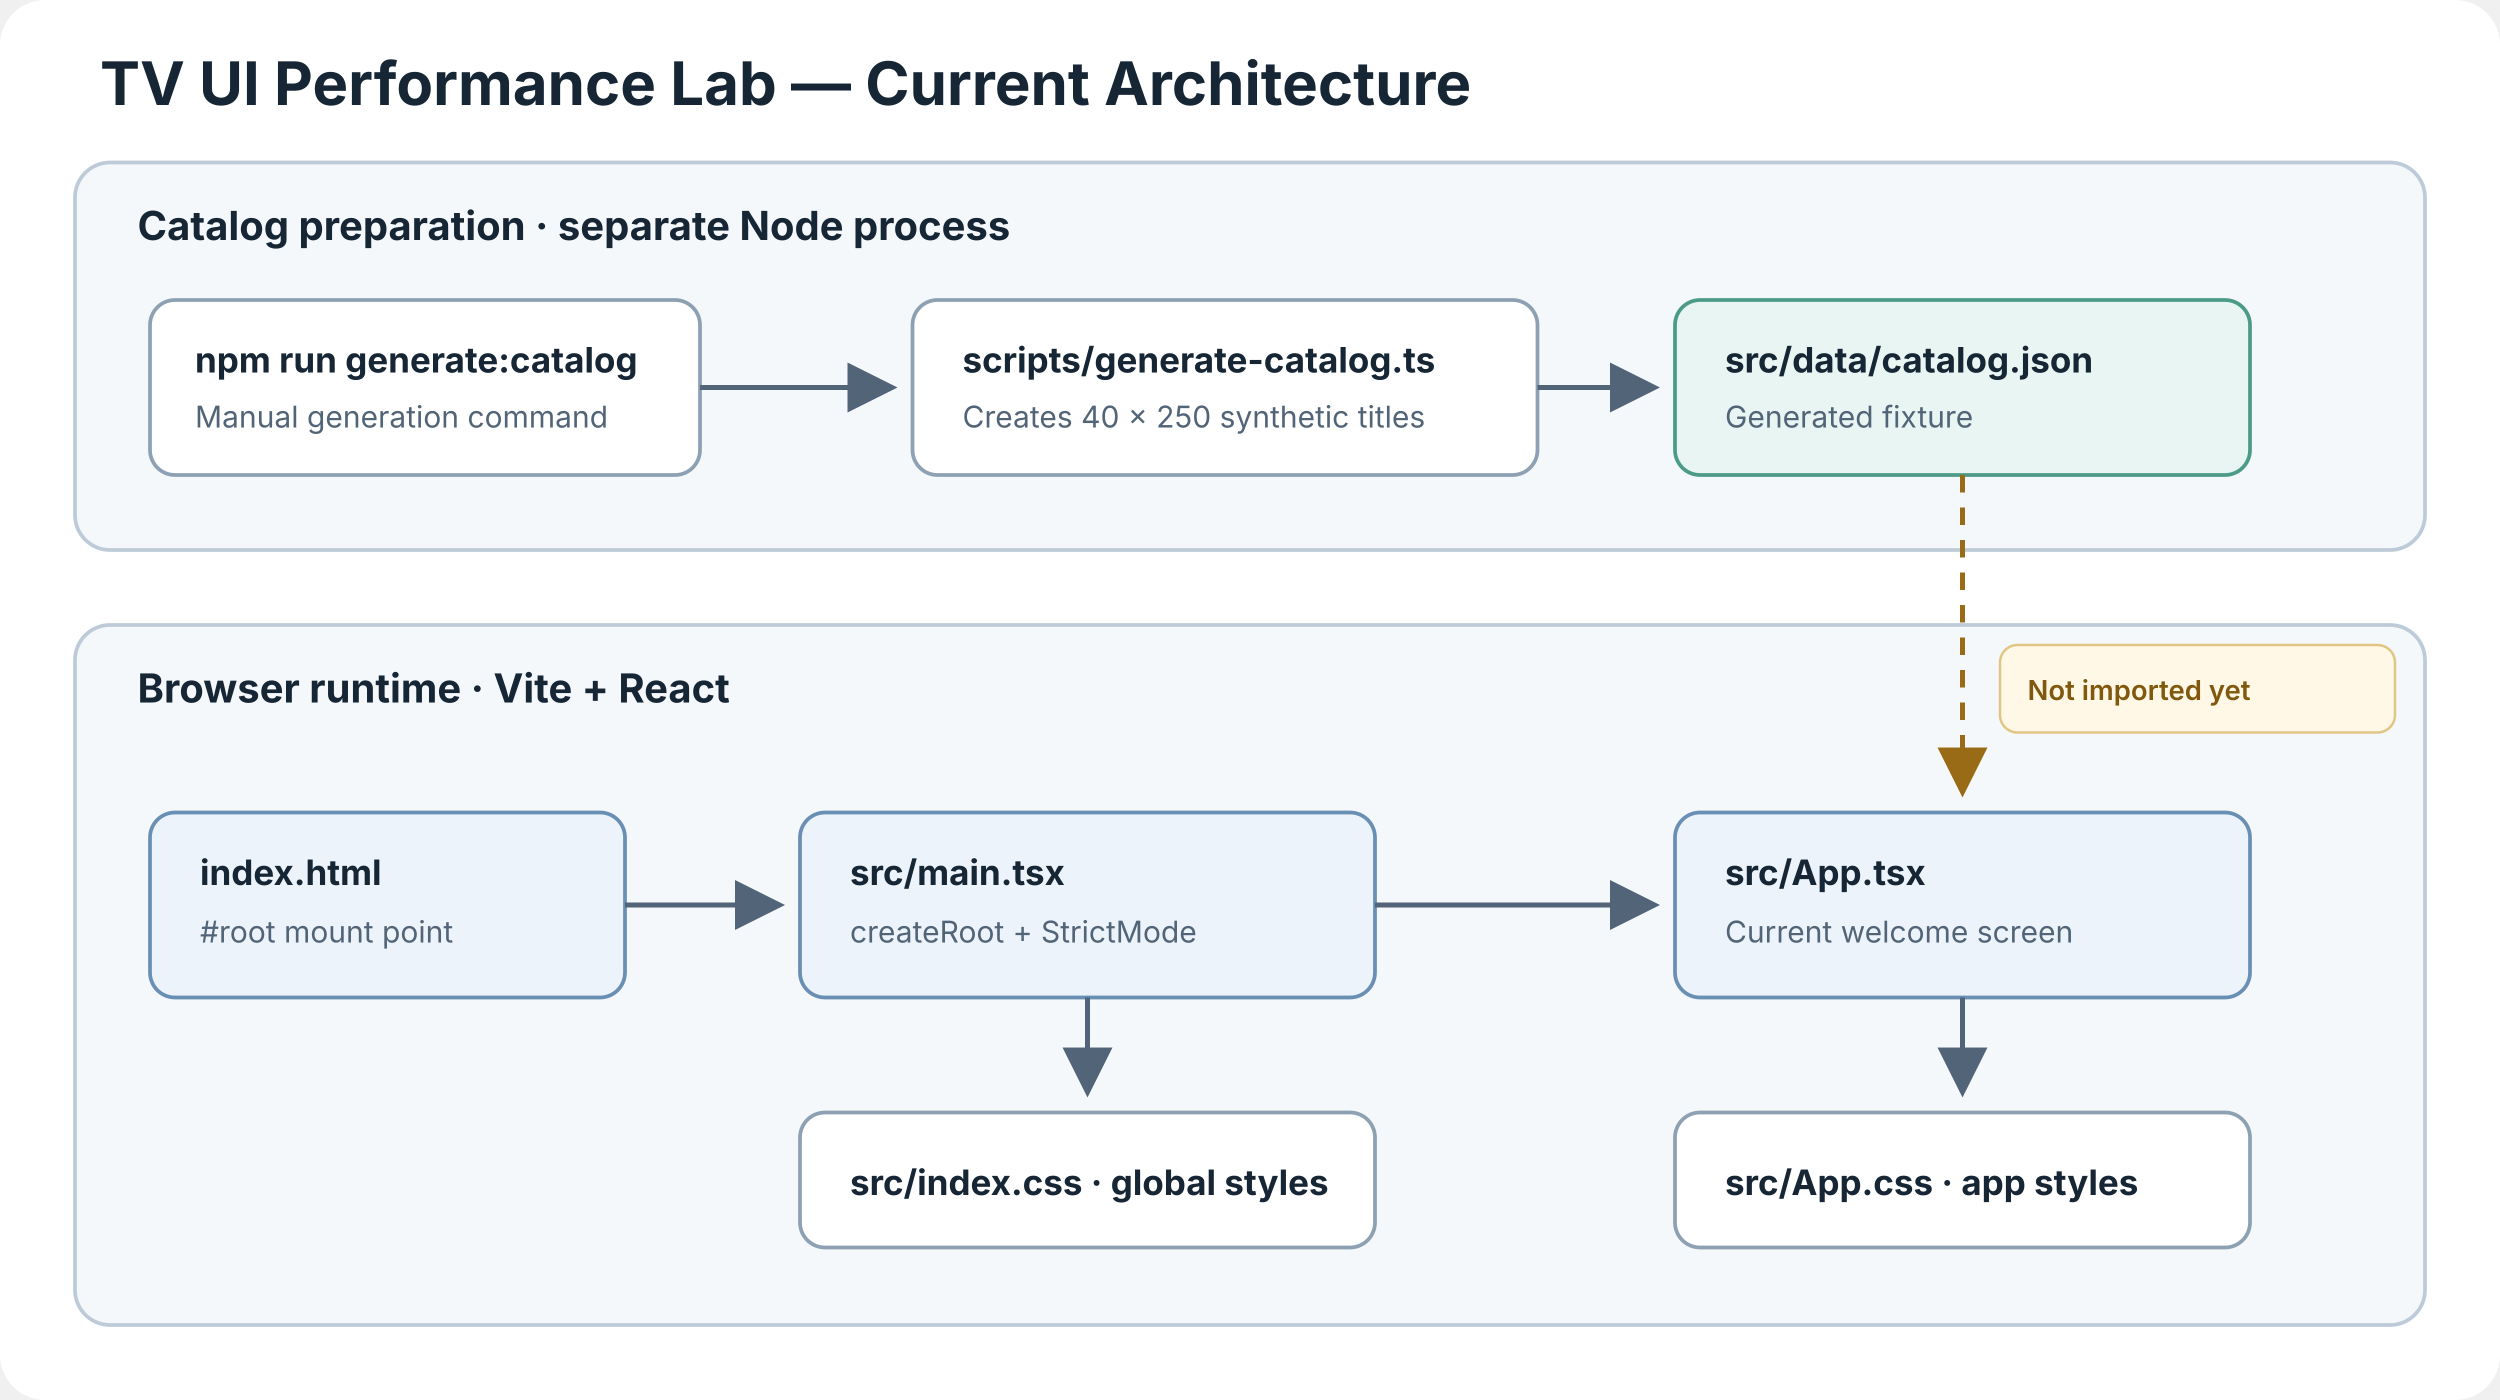
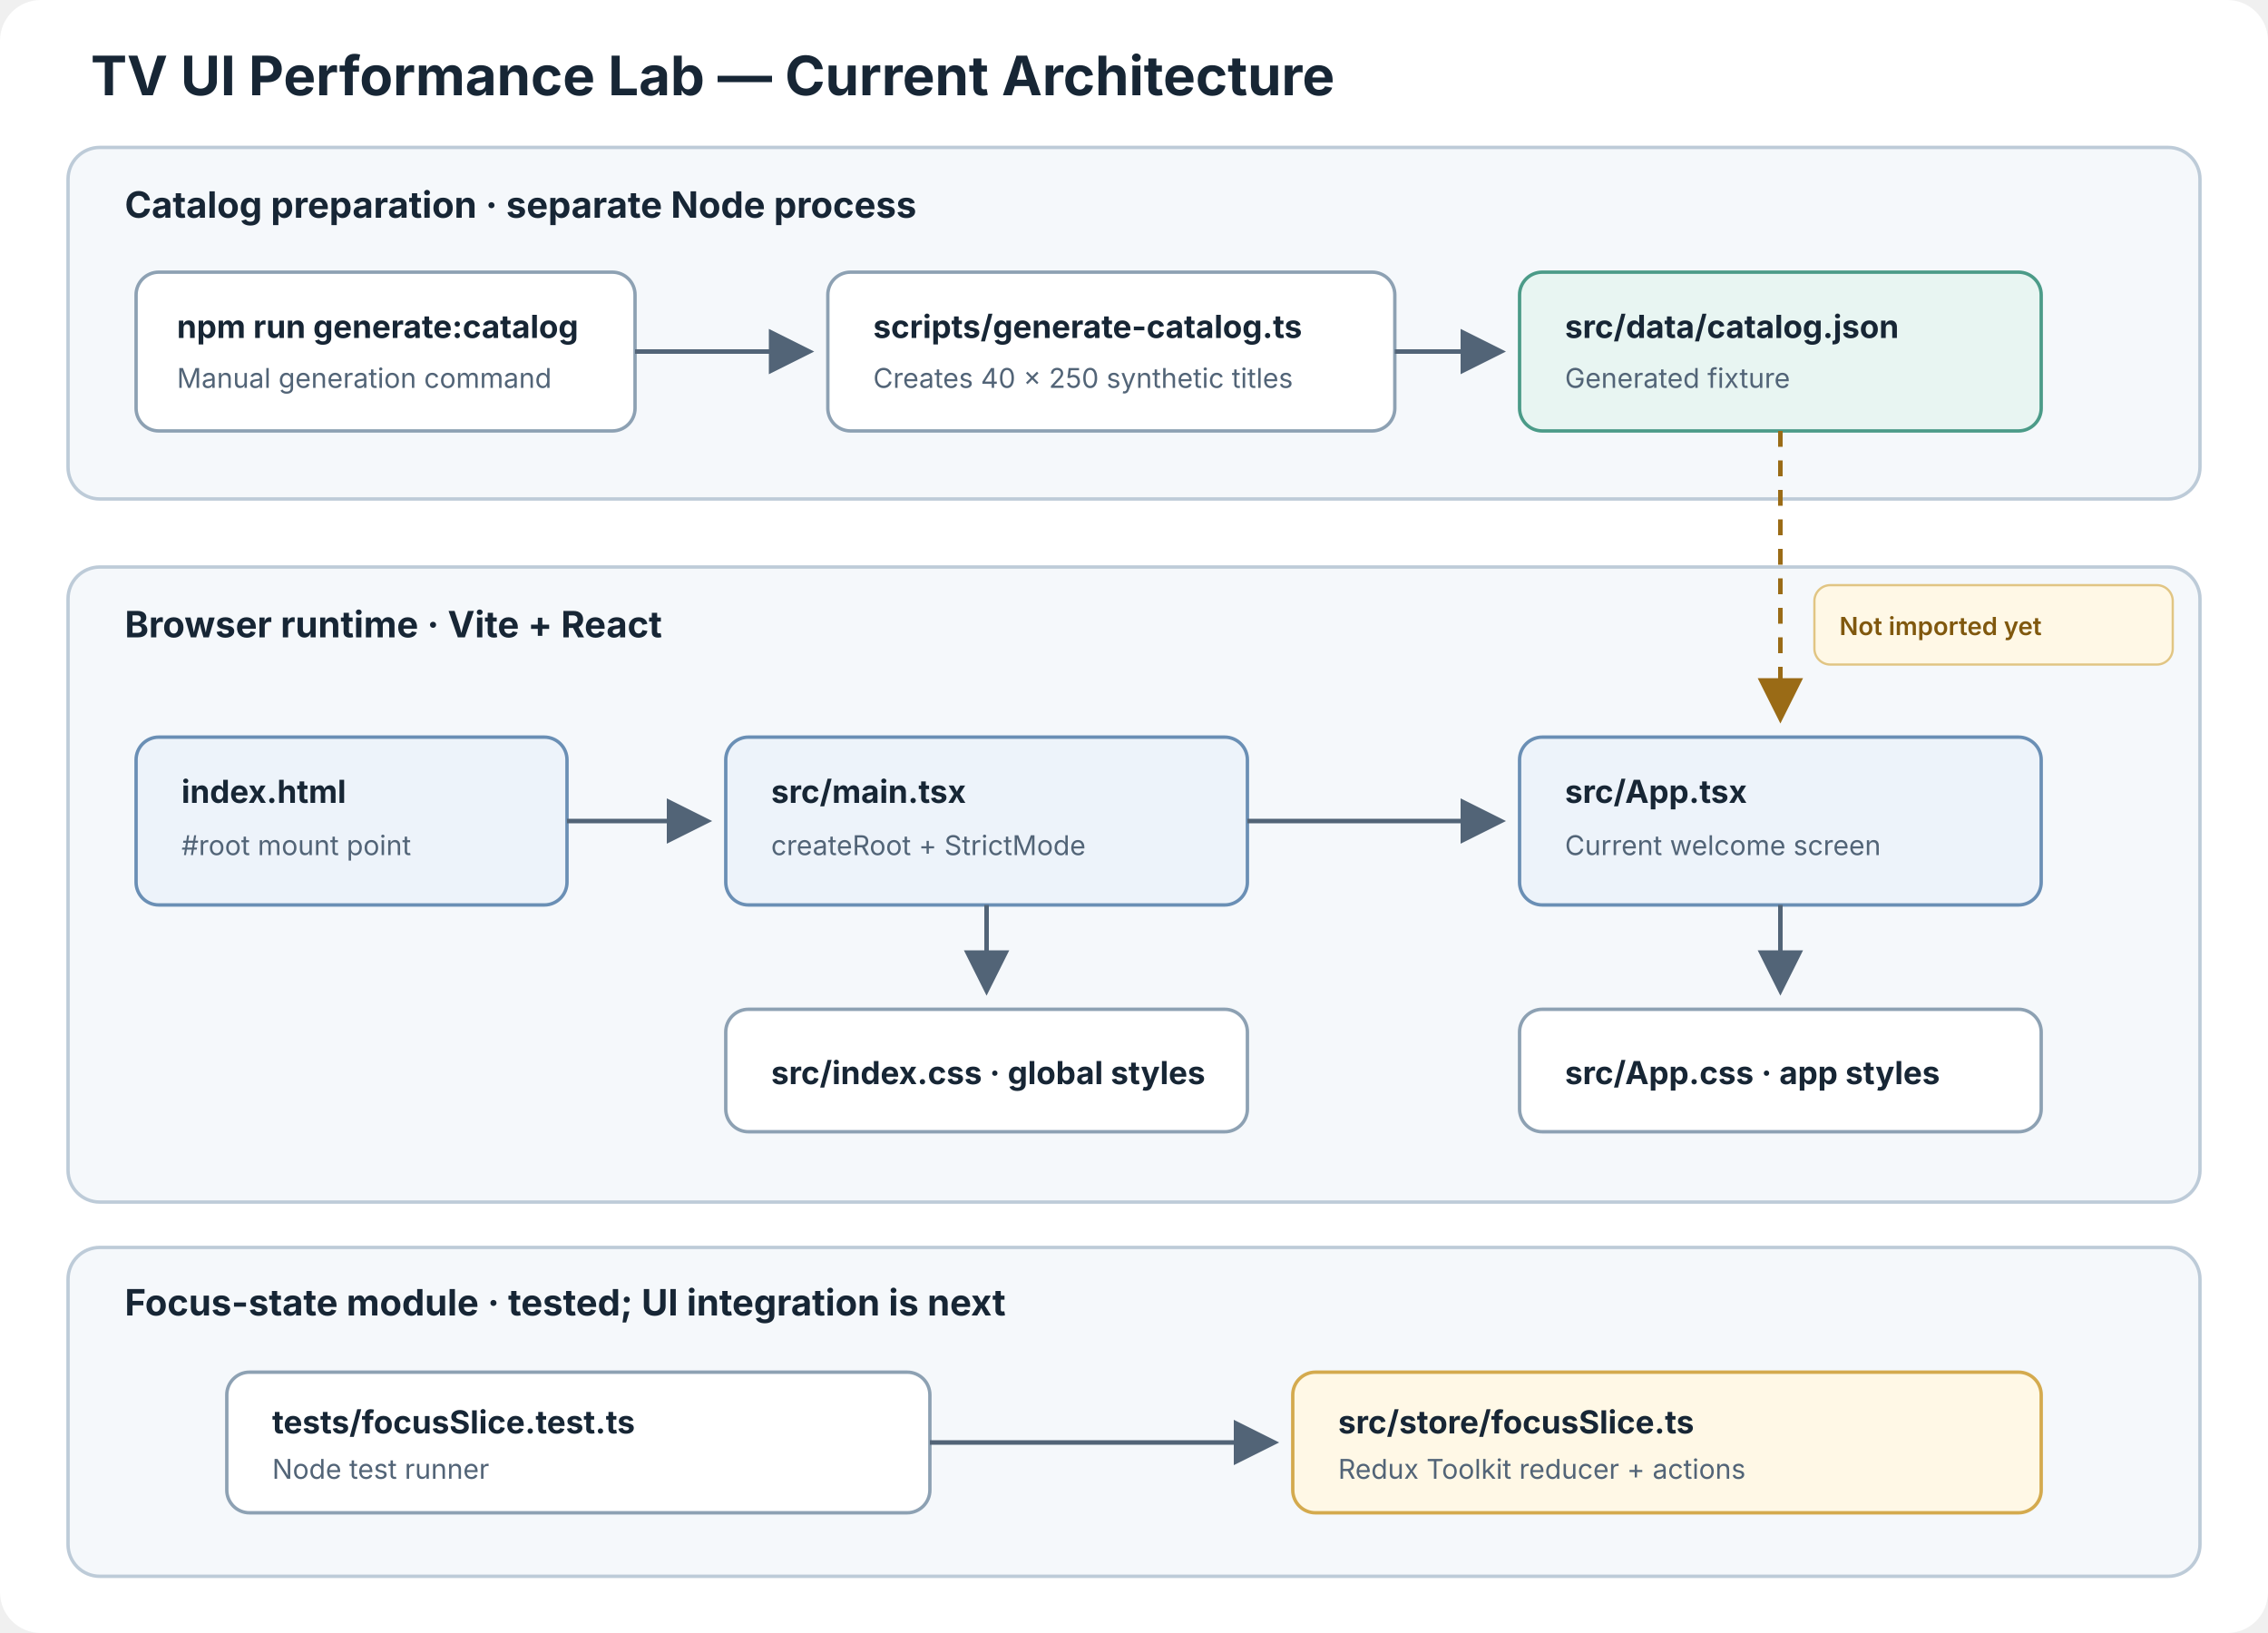
- <svg xmlns="http://www.w3.org/2000/svg" viewBox="0 0 1000 560" role="img" aria-labelledby="title description">
+ <svg xmlns="http://www.w3.org/2000/svg" viewBox="0 0 1000 720" role="img" aria-labelledby="title description">
  <defs>
    <marker id="arrow" markerWidth="10" markerHeight="10" refX="8" refY="5" orient="auto" markerUnits="strokeWidth">
      <path d="M0,0 L10,5 L0,10 z" fill="#526477" />
    </marker>
    <marker id="planned-arrow" markerWidth="10" markerHeight="10" refX="8" refY="5" orient="auto" markerUnits="strokeWidth">
      <path d="M0,0 L10,5 L0,10 z" fill="#9a6b16" />
    </marker>
    <style>
      text { font-family: Inter, ui-sans-serif, system-ui, sans-serif; fill: #172635; }
      .title { font-size: 24px; font-weight: 700; }
      .group-title { font-size: 16px; font-weight: 700; }
      .node-title { font-size: 14px; font-weight: 700; }
      .node-detail { font-size: 12px; fill: #526477; }
      .panel { fill: #f5f8fb; stroke: #bdcbd8; stroke-width: 1.5; }
      .node { fill: #ffffff; stroke: #8da1b3; stroke-width: 1.5; }
      .data-node { fill: #e8f5f2; stroke: #4b9b88; stroke-width: 1.5; }
      .runtime-node { fill: #edf3fa; stroke: #6a8fb5; stroke-width: 1.5; }
      .edge { fill: none; stroke: #526477; stroke-width: 2; marker-end: url(#arrow); }
      .planned-edge { fill: none; stroke: #9a6b16; stroke-width: 2; stroke-dasharray: 7 6; marker-end: url(#planned-arrow); }
      .planned-label { font-size: 11px; font-weight: 600; fill: #80580e; }
    </style>
  </defs>
-   <rect width="1000" height="560" rx="18" fill="#ffffff" />
+   <rect width="1000" height="720" rx="18" fill="#ffffff" />
  <text class="title" x="40" y="42">TV UI Performance Lab — Current Architecture</text>
  <rect class="panel" x="30" y="65" width="940" height="155" rx="14" />
  <text class="group-title" x="55" y="96">Catalog preparation · separate Node process</text>
  <rect class="node" x="60" y="120" width="220" height="70" rx="10" />
  <text class="node-title" x="78" y="149">npm run generate:catalog</text>
  <text class="node-detail" x="78" y="171">Manual generation command</text>
  <rect class="node" x="365" y="120" width="250" height="70" rx="10" />
  <text class="node-title" x="385" y="149">scripts/generate-catalog.ts</text>
  <text class="node-detail" x="385" y="171">Creates 40 × 250 synthetic titles</text>
  <rect class="data-node" x="670" y="120" width="230" height="70" rx="10" />
  <text class="node-title" x="690" y="149">src/data/catalog.json</text>
  <text class="node-detail" x="690" y="171">Generated fixture</text>
  <path class="edge" d="M280 155 H355" />
  <path class="edge" d="M615 155 H660" />
  <rect class="panel" x="30" y="250" width="940" height="280" rx="14" />
  <text class="group-title" x="55" y="281">Browser runtime · Vite + React</text>
  <rect class="runtime-node" x="60" y="325" width="190" height="74" rx="10" />
  <text class="node-title" x="80" y="354">index.html</text>
  <text class="node-detail" x="80" y="377">#root mount point</text>
  <rect class="runtime-node" x="320" y="325" width="230" height="74" rx="10" />
  <text class="node-title" x="340" y="354">src/main.tsx</text>
  <text class="node-detail" x="340" y="377">createRoot + StrictMode</text>
  <rect class="runtime-node" x="670" y="325" width="230" height="74" rx="10" />
  <text class="node-title" x="690" y="354">src/App.tsx</text>
  <text class="node-detail" x="690" y="377">Current welcome screen</text>
  <path class="edge" d="M250 362 H310" />
  <path class="edge" d="M550 362 H660" />
  <rect class="node" x="320" y="445" width="230" height="54" rx="10" />
  <text class="node-title" x="340" y="478">src/index.css · global styles</text>
  <rect class="node" x="670" y="445" width="230" height="54" rx="10" />
  <text class="node-title" x="690" y="478">src/App.css · app styles</text>
  <path class="edge" d="M435 399 V435" />
  <path class="edge" d="M785 399 V435" />
  <path class="planned-edge" d="M785 190 V315" />
  <rect x="800" y="258" width="158" height="35" rx="7" fill="#fff8e6" stroke="#e1c583" />
  <text class="planned-label" x="811" y="280">Not imported yet</text>
+   <rect class="panel" x="30" y="550" width="940" height="145" rx="14" />
+   <text class="group-title" x="55" y="580">Focus-state module · tested; UI integration is next</text>
+   <rect class="node" x="100" y="605" width="310" height="62" rx="10" />
+   <text class="node-title" x="120" y="632">tests/focusSlice.test.ts</text>
+   <text class="node-detail" x="120" y="652">Node test runner</text>
+   <rect x="570" y="605" width="330" height="62" rx="10" fill="#fff8e6" stroke="#d4aa4e" stroke-width="1.5" />
+   <text class="node-title" x="590" y="632">src/store/focusSlice.ts</text>
+   <text class="node-detail" x="590" y="652">Redux Toolkit reducer + actions</text>
+   <path class="edge" d="M410 636 H560" />
</svg>
